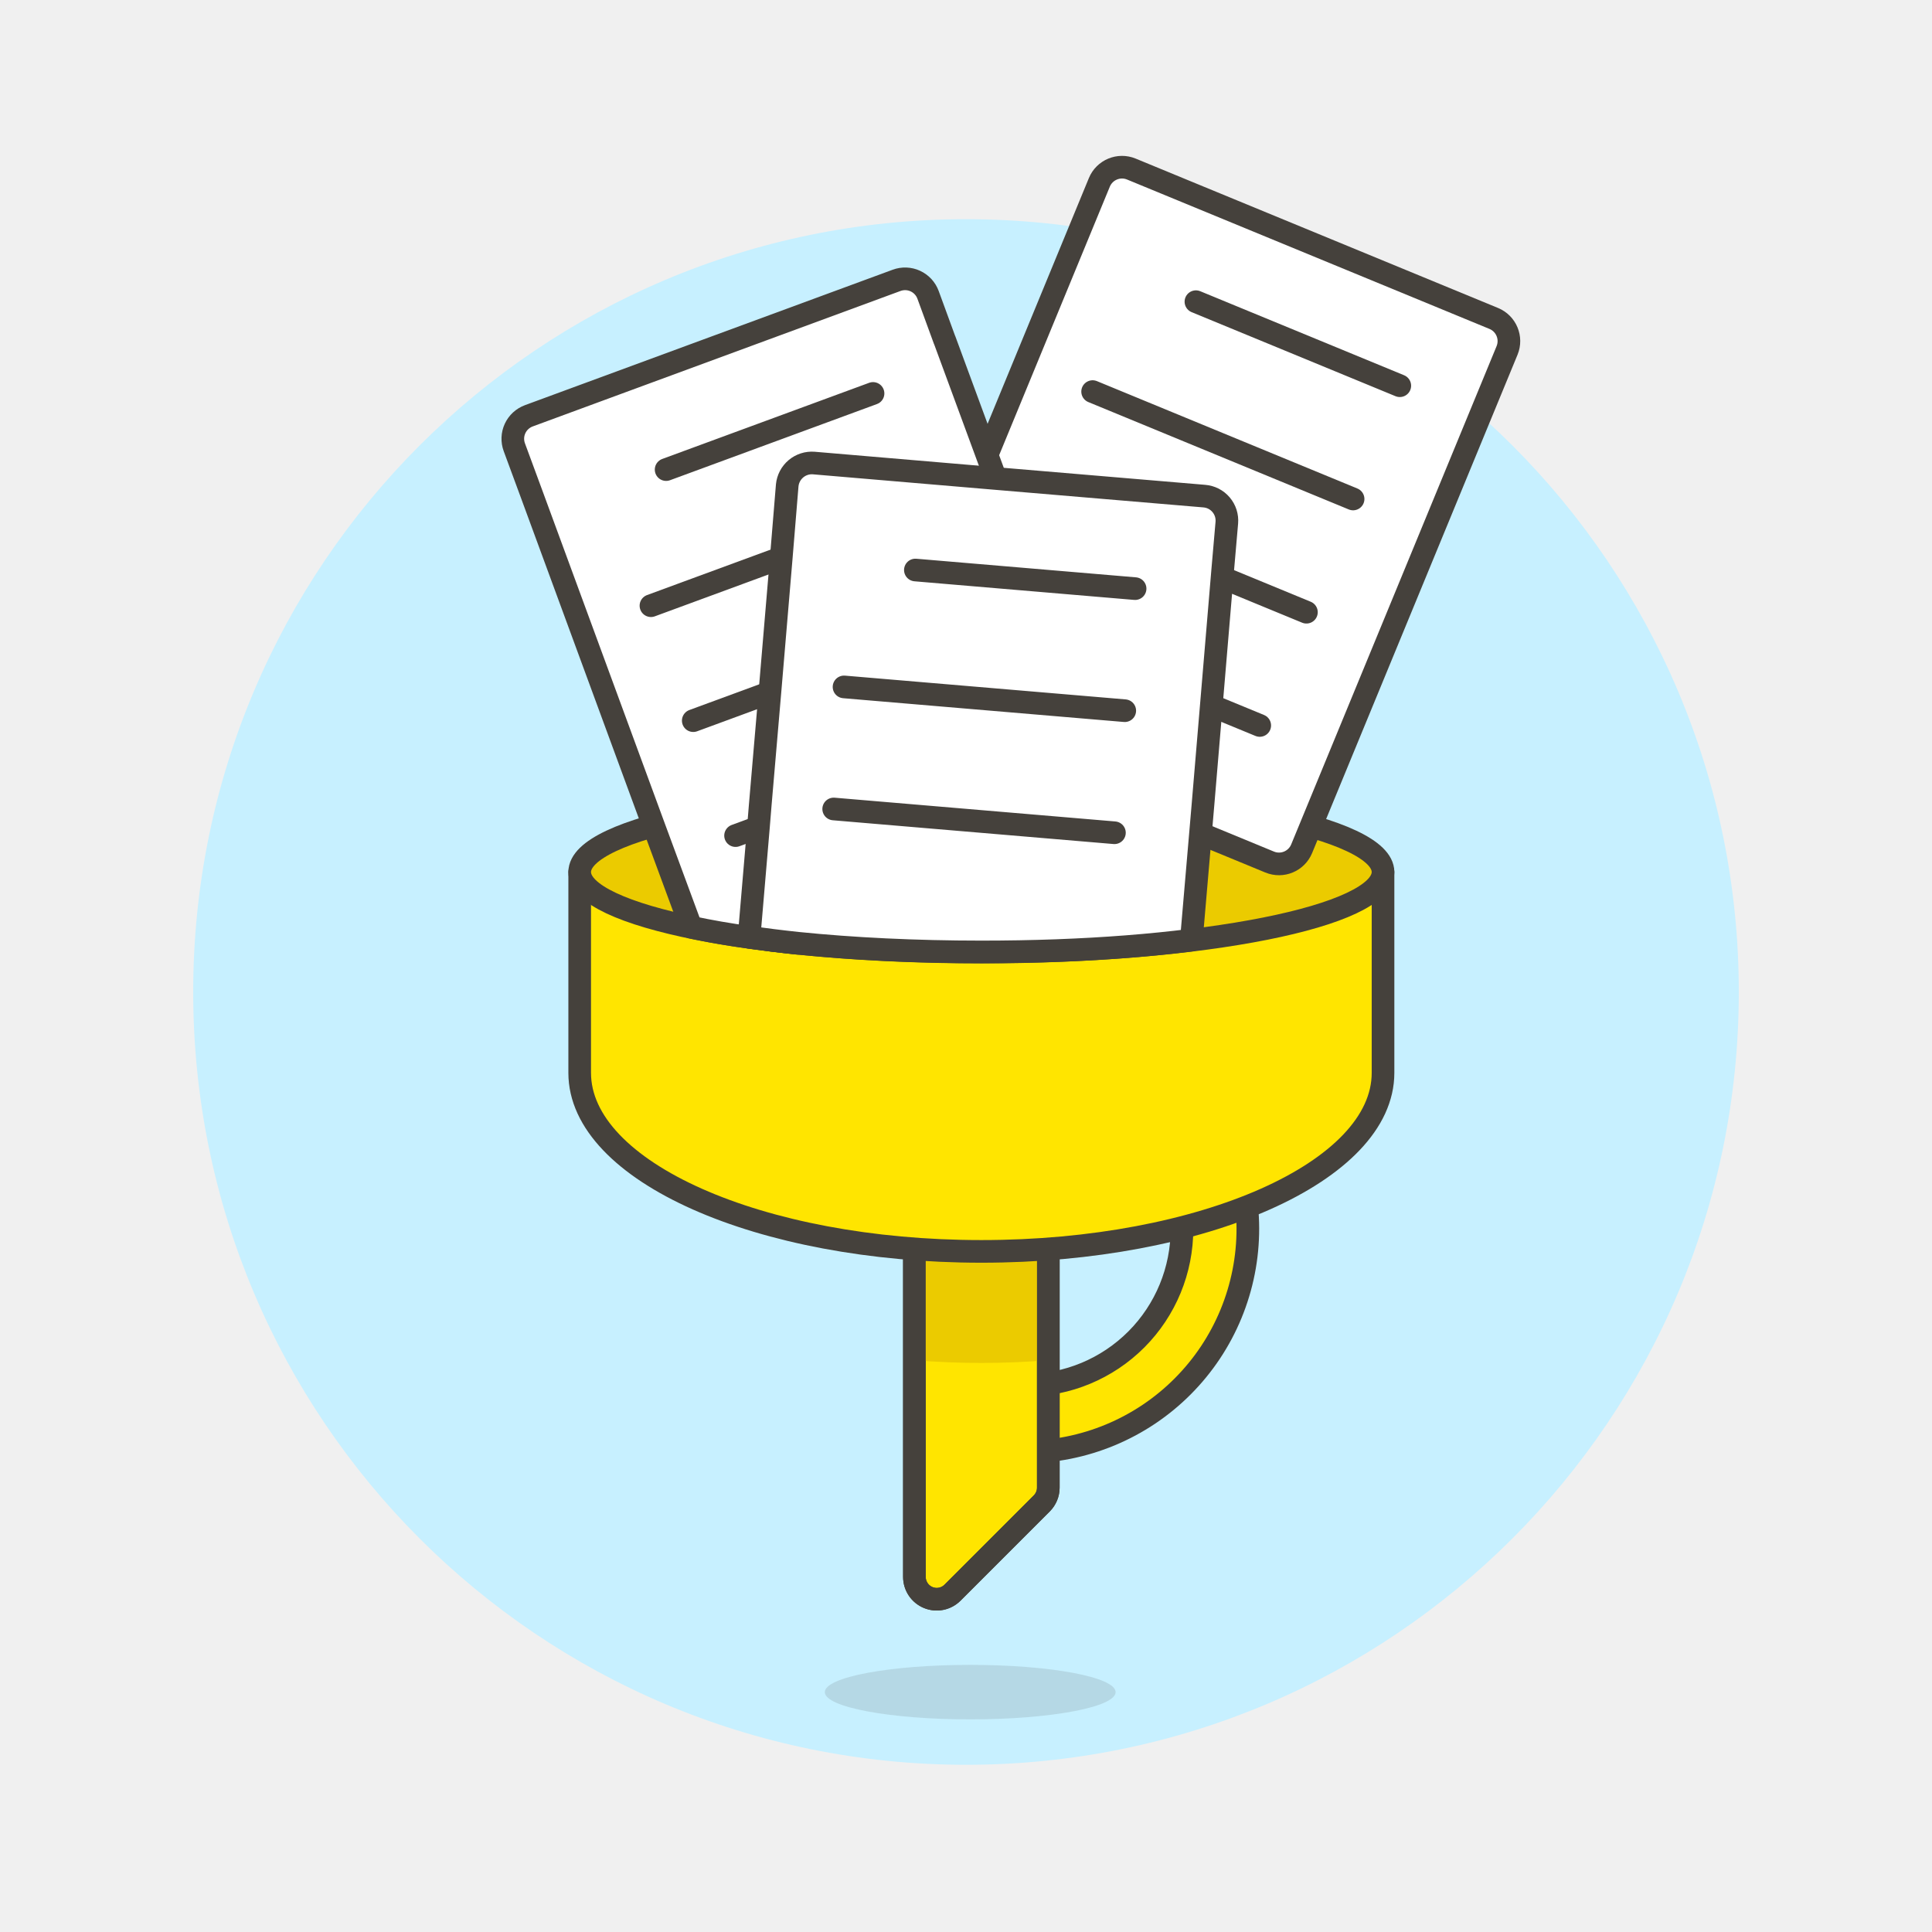
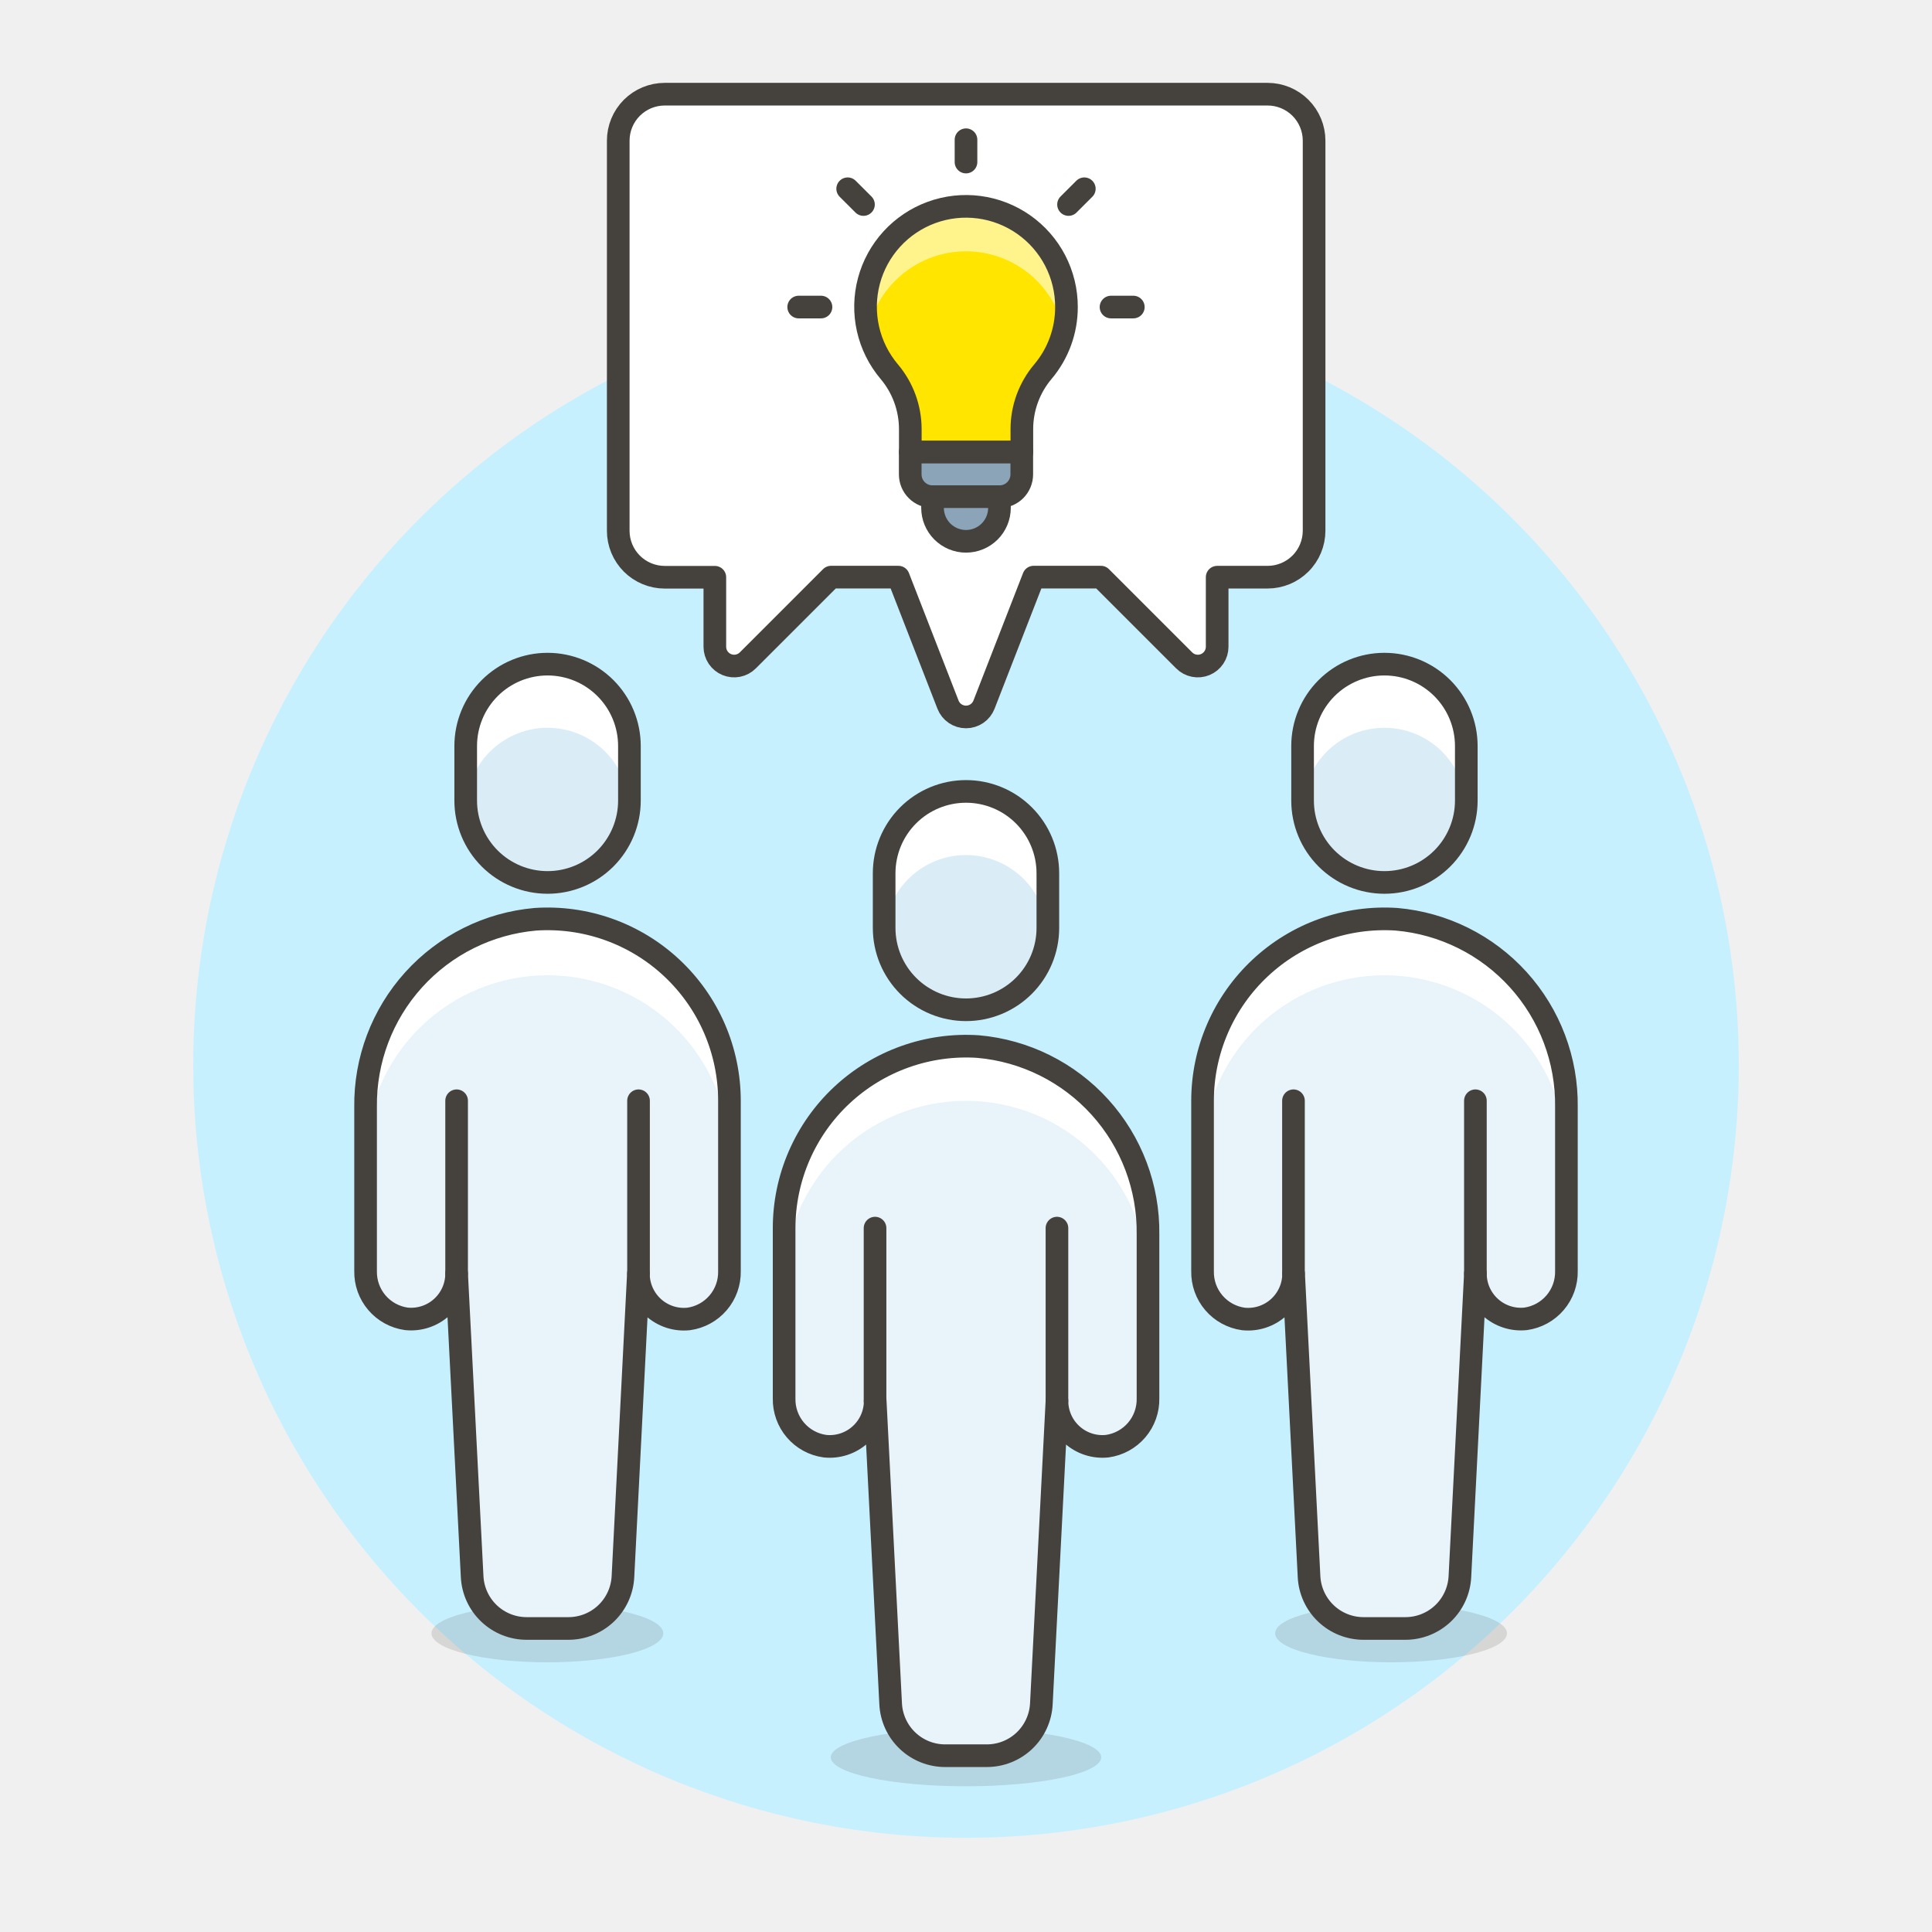
<svg xmlns="http://www.w3.org/2000/svg" width="128" height="128" viewBox="0 0 128 128" fill="none">
-   <path d="M64 116.922C92.277 116.922 115.2 93.999 115.2 65.722C115.2 37.445 92.277 14.522 64 14.522C35.723 14.522 12.8 37.445 12.8 65.722C12.8 93.999 35.723 116.922 64 116.922Z" fill="#C7F0FF" />
-   <path opacity="0.15" d="M64.279 113.914C69.599 113.914 73.912 113.105 73.912 112.108C73.912 111.11 69.599 110.302 64.279 110.302C58.959 110.302 54.646 111.11 54.646 112.108C54.646 113.105 58.959 113.914 64.279 113.914Z" fill="#525252" />
-   <path d="M70.738 66.898C68.848 66.549 66.908 66.564 65.024 66.944V71.512C65.969 71.229 66.951 71.085 67.937 71.084C70.682 71.078 73.317 72.163 75.261 74.099C77.206 76.036 78.302 78.666 78.308 81.411C78.314 84.155 77.229 86.79 75.292 88.735C73.355 90.68 70.725 91.775 67.981 91.781C66.98 91.784 65.983 91.639 65.024 91.352V95.921C66.93 96.296 68.89 96.293 70.794 95.911C72.699 95.528 74.509 94.775 76.122 93.693C77.735 92.611 79.119 91.222 80.195 89.606C81.271 87.989 82.019 86.176 82.394 84.271C82.77 82.365 82.766 80.404 82.384 78.5C82.002 76.596 81.249 74.786 80.167 73.173C79.085 71.56 77.696 70.176 76.079 69.1C74.463 68.023 72.65 67.276 70.744 66.9L70.738 66.898Z" fill="#FFE500" stroke="#45413C" stroke-width="1.5" stroke-linecap="round" stroke-linejoin="round" />
-   <path d="M69.453 98.56C69.453 98.952 69.297 99.328 69.02 99.606L63.107 105.519C62.9 105.726 62.636 105.867 62.349 105.924C62.062 105.981 61.765 105.952 61.495 105.84C61.225 105.728 60.994 105.539 60.831 105.295C60.669 105.052 60.582 104.766 60.582 104.474V81.434H69.453V98.56Z" fill="#FFE500" stroke="#45413C" stroke-width="1.5" stroke-linecap="round" stroke-linejoin="round" />
-   <path d="M60.582 81.43V90.122C62.028 90.231 63.503 90.3 65.018 90.3C66.532 90.3 68.008 90.231 69.453 90.122V81.43H60.582Z" fill="#EBCB00" />
-   <path d="M69.453 98.56C69.453 98.952 69.297 99.328 69.02 99.606L63.107 105.519C62.9 105.726 62.636 105.867 62.349 105.924C62.062 105.981 61.765 105.952 61.495 105.84C61.225 105.728 60.994 105.539 60.831 105.295C60.669 105.052 60.582 104.766 60.582 104.474V81.434H69.453V98.56Z" stroke="#45413C" stroke-width="1.5" stroke-linecap="round" stroke-linejoin="round" />
-   <path d="M38.406 57.775V71.081C38.406 77.609 50.321 82.908 65.018 82.908C79.715 82.908 91.629 77.613 91.629 71.081V57.775H38.406Z" fill="#FFE500" stroke="#45413C" stroke-width="1.5" stroke-linecap="round" stroke-linejoin="round" />
-   <path d="M65.018 63.077C79.715 63.077 91.629 60.703 91.629 57.775C91.629 54.847 79.715 52.474 65.018 52.474C50.321 52.474 38.406 54.847 38.406 57.775C38.406 60.703 50.321 63.077 65.018 63.077Z" fill="#EBCB00" stroke="#45413C" stroke-width="1.5" stroke-linecap="round" stroke-linejoin="round" />
-   <path d="M72.835 12.082L59.227 45.097C58.885 45.926 59.28 46.874 60.108 47.216L84.118 57.113C84.947 57.455 85.896 57.06 86.238 56.231L99.847 23.217C100.188 22.388 99.793 21.439 98.965 21.098L74.954 11.2C74.126 10.859 73.177 11.254 72.835 12.082Z" fill="white" />
-   <path d="M72.835 12.082L59.227 45.097C58.885 45.926 59.28 46.874 60.108 47.216L84.118 57.113C84.947 57.455 85.896 57.06 86.238 56.231L99.847 23.217C100.188 22.388 99.793 21.439 98.965 21.098L74.954 11.2C74.126 10.859 73.177 11.254 72.835 12.082Z" stroke="#45413C" stroke-width="1.5" stroke-linecap="round" stroke-linejoin="round" />
-   <path d="M66.203 40.951L83.461 48.064M79.233 19.987L92.74 25.555L79.233 19.987ZM72.389 25.944L89.646 33.059L72.389 25.944ZM69.297 33.448L86.554 40.561L69.297 33.448Z" stroke="#45413C" stroke-width="1.5" stroke-linecap="round" stroke-linejoin="round" />
-   <path d="M72.972 55.09C72.942 55.105 72.897 55.121 72.868 55.135L54.948 61.714H54.932L52.847 62.497C51.725 62.378 50.646 62.241 49.626 62.098C48.338 61.925 47.057 61.703 45.786 61.432L43.301 54.706L35.2 32.677L34.076 29.632C34.002 29.432 33.968 29.22 33.976 29.006C33.984 28.793 34.035 28.584 34.124 28.39C34.213 28.197 34.34 28.023 34.497 27.878C34.653 27.734 34.837 27.622 35.037 27.548L59.401 18.574C59.601 18.5 59.814 18.466 60.027 18.474C60.24 18.482 60.449 18.532 60.643 18.622C60.837 18.711 61.011 18.838 61.156 18.994C61.3 19.151 61.413 19.335 61.486 19.535L62.579 22.522L62.594 22.551L65.965 31.702L67.2 35.072L68.443 38.413V38.428L71.533 46.825L73.728 52.769L73.832 53.051C73.969 53.437 73.957 53.86 73.798 54.238C73.639 54.615 73.344 54.919 72.972 55.09V55.09Z" fill="white" />
-   <path d="M48.733 55.361L66.25 48.914M72.972 55.09C72.942 55.105 72.897 55.121 72.868 55.135L54.948 61.714H54.932L52.847 62.497C51.725 62.378 50.646 62.241 49.626 62.098C48.338 61.925 47.057 61.703 45.786 61.432L43.301 54.706L35.2 32.677L34.076 29.632C34.002 29.432 33.968 29.22 33.976 29.006C33.984 28.793 34.035 28.584 34.124 28.39C34.213 28.197 34.34 28.023 34.497 27.878C34.653 27.734 34.837 27.622 35.037 27.548L59.401 18.574C59.601 18.5 59.814 18.466 60.027 18.474C60.24 18.482 60.449 18.532 60.643 18.622C60.837 18.711 61.011 18.838 61.156 18.994C61.3 19.151 61.413 19.335 61.486 19.535L62.579 22.522L62.594 22.551L65.965 31.702L67.2 35.072L68.443 38.413V38.428L71.533 46.825L73.728 52.769L73.832 53.051C73.969 53.437 73.957 53.86 73.798 54.238C73.639 54.615 73.344 54.919 72.972 55.09V55.09ZM44.132 31.112L57.841 26.066L44.132 31.112ZM43.127 40.129L60.644 33.682L43.127 40.129ZM45.93 47.745L63.447 41.298L45.93 47.745Z" stroke="#45413C" stroke-width="1.5" stroke-linecap="round" stroke-linejoin="round" />
-   <path d="M81.28 34.629L81 37.852L79.698 53.34L78.93 62.285C76.224 62.625 73.208 62.862 69.985 62.98C68.373 63.039 66.717 63.068 65.018 63.068C60.627 63.068 56.488 62.862 52.85 62.492C51.727 62.373 50.648 62.236 49.628 62.093L50.249 54.789L50.367 53.34L51.007 45.875L51.761 36.946L51.889 35.393L52.155 32.155C52.197 31.728 52.404 31.334 52.733 31.057C53.062 30.781 53.485 30.644 53.914 30.677L65.962 31.701L79.786 32.869C80 32.886 80.209 32.945 80.4 33.042C80.591 33.14 80.76 33.275 80.899 33.438C81.038 33.602 81.143 33.791 81.209 33.996C81.274 34.2 81.298 34.415 81.28 34.629V34.629Z" fill="white" />
-   <path d="M55.234 53.597L73.834 55.172M81.28 34.629L81 37.852L79.698 53.34L78.93 62.285C76.224 62.625 73.208 62.862 69.985 62.98C68.373 63.039 66.717 63.068 65.018 63.068C60.627 63.068 56.488 62.862 52.85 62.492C51.727 62.373 50.648 62.236 49.628 62.093L50.249 54.789L50.367 53.34L51.007 45.875L51.761 36.946L51.889 35.393L52.155 32.155C52.197 31.728 52.404 31.334 52.733 31.057C53.062 30.781 53.485 30.644 53.914 30.677L65.962 31.701L79.786 32.869C80 32.886 80.209 32.945 80.4 33.042C80.591 33.14 80.76 33.275 80.899 33.438C81.038 33.602 81.143 33.791 81.209 33.996C81.274 34.2 81.298 34.415 81.28 34.629V34.629ZM60.646 37.765L75.203 38.998L60.646 37.765ZM55.919 45.51L74.518 47.085L55.919 45.51Z" stroke="#45413C" stroke-width="1.5" stroke-linecap="round" stroke-linejoin="round" />
+   <path d="M12.8 70.56C12.8 84.139 18.194 97.162 27.796 106.764C37.398 116.366 50.421 121.76 64 121.76C77.579 121.76 90.602 116.366 100.204 106.764C109.806 97.162 115.2 84.139 115.2 70.56C115.2 56.981 109.806 43.958 100.204 34.356C90.602 24.754 77.579 19.36 64 19.36C50.421 19.36 37.398 24.754 27.796 34.356C18.194 43.958 12.8 56.981 12.8 70.56Z" fill="#C7F0FF" />
+   <path opacity="0.15" d="M28.586 108.212C28.586 108.722 29.395 109.21 30.836 109.57C32.276 109.93 34.229 110.132 36.266 110.132C38.303 110.132 40.257 109.93 41.697 109.57C43.137 109.21 43.946 108.722 43.946 108.212C43.946 107.703 43.137 107.215 41.697 106.855C40.257 106.495 38.303 106.292 36.266 106.292C34.229 106.292 32.276 106.495 30.836 106.855C29.395 107.215 28.586 107.703 28.586 108.212Z" fill="#45413C" />
+   <path opacity="0.15" d="M84.48 108.212C84.48 108.722 85.289 109.21 86.729 109.57C88.17 109.93 90.123 110.132 92.16 110.132C94.197 110.132 96.15 109.93 97.591 109.57C99.031 109.21 99.84 108.722 99.84 108.212C99.84 107.703 99.031 107.215 97.591 106.855C96.15 106.495 94.197 106.292 92.16 106.292C90.123 106.292 88.17 106.495 86.729 106.855C85.289 107.215 84.48 107.703 84.48 108.212Z" fill="#45413C" />
+   <path opacity="0.15" d="M55.04 116.426C55.04 116.936 55.984 117.424 57.664 117.784C59.345 118.144 61.624 118.346 64 118.346C66.376 118.346 68.655 118.144 70.336 117.784C72.016 117.424 72.96 116.936 72.96 116.426C72.96 115.917 72.016 115.429 70.336 115.069C68.655 114.709 66.376 114.506 64 114.506C61.624 114.506 59.345 114.709 57.664 115.069C55.984 115.429 55.04 115.917 55.04 116.426Z" fill="#45413C" />
+   <path d="M58.577 61.477C58.577 62.189 58.717 62.895 58.989 63.553C59.262 64.21 59.661 64.808 60.165 65.312C60.669 65.816 61.267 66.215 61.925 66.488C62.583 66.76 63.288 66.9 64 66.9C64.712 66.9 65.417 66.76 66.075 66.488C66.733 66.215 67.331 65.816 67.835 65.312C68.338 64.808 68.738 64.21 69.01 63.553C69.283 62.895 69.423 62.189 69.423 61.477V57.856C69.423 56.418 68.852 55.038 67.835 54.021C66.818 53.004 65.438 52.433 64 52.433C62.562 52.433 61.182 53.004 60.165 54.021C59.148 55.038 58.577 56.418 58.577 57.856V61.477Z" fill="#DAEDF7" />
+   <path d="M64 52.438C62.562 52.438 61.184 53.008 60.167 54.024C59.15 55.04 58.578 56.419 58.577 57.856V61.472C58.577 61.576 58.601 61.672 58.606 61.774C58.677 60.391 59.276 59.089 60.279 58.135C61.283 57.181 62.615 56.649 63.999 56.649C65.384 56.649 66.716 57.181 67.719 58.135C68.723 59.089 69.322 60.391 69.393 61.774C69.399 61.672 69.423 61.576 69.423 61.472V57.856C69.422 56.419 68.85 55.04 67.833 54.024C66.816 53.008 65.438 52.438 64 52.438Z" fill="white" />
+   <path d="M58.577 61.477C58.577 62.189 58.717 62.895 58.989 63.553C59.262 64.21 59.661 64.808 60.165 65.312C60.669 65.816 61.267 66.215 61.925 66.488C62.583 66.76 63.288 66.9 64 66.9C64.712 66.9 65.417 66.76 66.075 66.488C66.733 66.215 67.331 65.816 67.835 65.312C68.338 64.808 68.738 64.21 69.01 63.553C69.283 62.895 69.423 62.189 69.423 61.477V57.856C69.423 56.418 68.852 55.038 67.835 54.021C66.818 53.004 65.438 52.433 64 52.433C62.562 52.433 61.182 53.004 60.165 54.021C59.148 55.038 58.577 56.418 58.577 57.856V61.477Z" stroke="#45413C" stroke-width="1.5" stroke-linecap="round" stroke-linejoin="round" />
+   <path d="M70.026 92.816C70.026 93.238 70.115 93.656 70.286 94.041C70.458 94.427 70.709 94.773 71.023 95.055C71.337 95.338 71.706 95.552 72.108 95.682C72.51 95.813 72.934 95.857 73.354 95.813C74.115 95.708 74.811 95.327 75.309 94.743C75.808 94.159 76.074 93.412 76.058 92.644V81.778C76.098 78.668 74.96 75.657 72.874 73.35C70.787 71.043 67.905 69.609 64.806 69.338C63.159 69.228 61.507 69.458 59.952 70.013C58.397 70.568 56.973 71.436 55.768 72.564C54.562 73.692 53.602 75.056 52.945 76.571C52.288 78.085 51.95 79.719 51.95 81.37V92.648C51.934 93.415 52.202 94.162 52.7 94.746C53.199 95.329 53.895 95.709 54.656 95.813C55.076 95.857 55.501 95.813 55.902 95.682C56.304 95.552 56.674 95.338 56.987 95.055C57.301 94.773 57.552 94.427 57.724 94.041C57.895 93.656 57.984 93.238 57.984 92.816L59.008 112.888C59.055 113.814 59.456 114.687 60.128 115.325C60.8 115.964 61.692 116.32 62.619 116.32H65.391C66.317 116.317 67.206 115.96 67.875 115.322C68.545 114.683 68.945 113.812 68.992 112.888L70.026 92.816Z" fill="#E8F4FA" />
+   <path d="M64.802 69.338C63.155 69.228 61.503 69.458 59.948 70.013C58.394 70.568 56.969 71.436 55.764 72.564C54.559 73.692 53.598 75.056 52.941 76.571C52.284 78.085 51.946 79.719 51.946 81.37V84.986C51.946 81.789 53.216 78.723 55.477 76.462C57.737 74.202 60.803 72.932 64 72.932C67.197 72.932 70.263 74.202 72.523 76.462C74.784 78.723 76.054 81.789 76.054 84.986V81.786C76.096 78.674 74.959 75.661 72.872 73.353C70.786 71.044 67.903 69.609 64.802 69.338Z" fill="white" />
+   <path d="M57.974 81.366V92.815" stroke="#45413C" stroke-width="1.5" stroke-linecap="round" stroke-linejoin="round" />
+   <path d="M70.026 81.366V92.815" stroke="#45413C" stroke-width="1.5" stroke-linecap="round" stroke-linejoin="round" />
+   <path d="M70.026 92.816C70.026 93.238 70.115 93.656 70.286 94.041C70.458 94.427 70.709 94.773 71.023 95.055C71.337 95.338 71.706 95.552 72.108 95.682C72.51 95.813 72.934 95.857 73.354 95.813C74.115 95.708 74.811 95.327 75.309 94.743C75.808 94.159 76.074 93.412 76.058 92.644V81.778C76.098 78.668 74.96 75.657 72.874 73.35C70.787 71.043 67.905 69.609 64.806 69.338C63.159 69.228 61.507 69.458 59.952 70.013C58.397 70.568 56.973 71.436 55.768 72.564C54.562 73.692 53.602 75.056 52.945 76.571C52.288 78.085 51.95 79.719 51.95 81.37V92.648C51.934 93.415 52.202 94.162 52.7 94.746C53.199 95.329 53.895 95.709 54.656 95.813C55.076 95.857 55.501 95.813 55.902 95.682C56.304 95.552 56.674 95.338 56.987 95.055C57.301 94.773 57.552 94.427 57.724 94.041C57.895 93.656 57.984 93.238 57.984 92.816L59.008 112.888C59.055 113.814 59.456 114.687 60.128 115.325C60.8 115.964 61.692 116.32 62.619 116.32H65.391C66.317 116.317 67.206 115.96 67.875 115.322C68.545 114.683 68.945 113.812 68.992 112.888L70.026 92.816Z" stroke="#45413C" stroke-width="1.5" stroke-linecap="round" stroke-linejoin="round" />
+   <path d="M86.299 53.041C86.299 54.479 86.87 55.858 87.887 56.876C88.904 57.893 90.284 58.464 91.722 58.464C93.161 58.464 94.54 57.893 95.557 56.876C96.574 55.858 97.146 54.479 97.146 53.041V49.425C97.146 47.986 96.574 46.607 95.557 45.59C94.54 44.573 93.161 44.001 91.722 44.001C90.284 44.001 88.904 44.573 87.887 45.59C86.87 46.607 86.299 47.986 86.299 49.425V53.041Z" fill="#DAEDF7" />
+   <path d="M91.722 44C90.284 44 88.904 44.572 87.887 45.589C86.87 46.607 86.299 47.986 86.299 49.425V53.041C86.299 53.144 86.323 53.24 86.328 53.341C86.399 51.959 86.998 50.656 88.002 49.702C89.005 48.748 90.337 48.217 91.722 48.217C93.106 48.217 94.438 48.748 95.441 49.702C96.445 50.656 97.044 51.959 97.115 53.341C97.121 53.24 97.146 53.144 97.146 53.041V49.425C97.146 47.986 96.574 46.607 95.557 45.589C94.54 44.572 93.161 44 91.722 44Z" fill="white" />
+   <path d="M86.299 53.041C86.299 54.479 86.87 55.858 87.887 56.876C88.904 57.893 90.284 58.464 91.722 58.464C93.161 58.464 94.54 57.893 95.557 56.876C96.574 55.858 97.146 54.479 97.146 53.041V49.425C97.146 47.986 96.574 46.607 95.557 45.59C94.54 44.573 93.161 44.001 91.722 44.001C90.284 44.001 88.904 44.573 87.887 45.59C86.87 46.607 86.299 47.986 86.299 49.425V53.041Z" stroke="#45413C" stroke-width="1.5" stroke-linecap="round" stroke-linejoin="round" />
+   <path d="M97.749 84.379C97.749 84.801 97.837 85.219 98.009 85.605C98.181 85.99 98.432 86.336 98.745 86.618C99.059 86.901 99.429 87.115 99.83 87.245C100.232 87.376 100.656 87.421 101.076 87.377C101.837 87.271 102.532 86.891 103.031 86.306C103.529 85.722 103.795 84.975 103.779 84.207V73.344C103.819 70.234 102.682 67.223 100.596 64.915C98.509 62.608 95.627 61.175 92.529 60.904C90.881 60.794 89.229 61.023 87.674 61.578C86.119 62.133 84.695 63.002 83.49 64.13C82.284 65.258 81.323 66.622 80.667 68.136C80.01 69.651 79.672 71.285 79.672 72.936V84.215C79.656 84.983 79.922 85.73 80.421 86.314C80.919 86.898 81.615 87.279 82.376 87.384C82.796 87.428 83.22 87.383 83.622 87.253C84.023 87.122 84.393 86.909 84.707 86.626C85.02 86.343 85.271 85.998 85.443 85.612C85.615 85.226 85.704 84.809 85.704 84.387L86.728 104.46C86.775 105.385 87.176 106.257 87.848 106.896C88.52 107.534 89.412 107.89 90.339 107.89H93.111C94.038 107.89 94.93 107.534 95.602 106.896C96.274 106.257 96.675 105.385 96.722 104.46L97.749 84.379Z" fill="#E8F4FA" />
+   <path d="M92.525 60.901C90.877 60.791 89.225 61.021 87.67 61.576C86.115 62.131 84.691 62.999 83.486 64.127C82.28 65.255 81.32 66.619 80.663 68.134C80.006 69.649 79.668 71.282 79.668 72.933V76.544C79.701 73.369 80.986 70.335 83.242 68.101C85.499 65.867 88.546 64.614 91.722 64.614C94.897 64.614 97.944 65.867 100.201 68.101C102.458 70.335 103.742 73.369 103.775 76.544V73.344C103.816 70.233 102.679 67.222 100.592 64.914C98.506 62.606 95.624 61.173 92.525 60.901Z" fill="white" />
+   <path d="M85.696 72.928V84.379" stroke="#45413C" stroke-width="1.5" stroke-linecap="round" stroke-linejoin="round" />
+   <path d="M97.749 72.928V84.379" stroke="#45413C" stroke-width="1.5" stroke-linecap="round" stroke-linejoin="round" />
+   <path d="M97.749 84.379C97.749 84.801 97.837 85.219 98.009 85.605C98.181 85.99 98.432 86.336 98.745 86.618C99.059 86.901 99.429 87.115 99.83 87.245C100.232 87.376 100.656 87.421 101.076 87.377C101.837 87.271 102.532 86.891 103.031 86.306C103.529 85.722 103.795 84.975 103.779 84.207V73.344C103.819 70.234 102.682 67.223 100.596 64.915C98.509 62.608 95.627 61.175 92.529 60.904C90.881 60.794 89.229 61.023 87.674 61.578C86.119 62.133 84.695 63.002 83.49 64.13C82.284 65.258 81.323 66.622 80.667 68.136C80.01 69.651 79.672 71.285 79.672 72.936V84.215C79.656 84.983 79.922 85.73 80.421 86.314C80.919 86.898 81.615 87.279 82.376 87.384C82.796 87.428 83.22 87.383 83.622 87.253C84.023 87.122 84.393 86.909 84.707 86.626C85.02 86.343 85.271 85.998 85.443 85.612C85.615 85.226 85.704 84.809 85.704 84.387L86.728 104.46C86.775 105.385 87.176 106.257 87.848 106.896C88.52 107.534 89.412 107.89 90.339 107.89H93.111C94.038 107.89 94.93 107.534 95.602 106.896C96.274 106.257 96.675 105.385 96.722 104.46L97.749 84.379Z" stroke="#45413C" stroke-width="1.5" stroke-linecap="round" stroke-linejoin="round" />
+   <path d="M41.701 53.041C41.701 54.479 41.13 55.858 40.113 56.876C39.096 57.893 37.716 58.464 36.278 58.464C34.839 58.464 33.46 57.893 32.443 56.876C31.426 55.858 30.854 54.479 30.854 53.041V49.425C30.854 47.986 31.426 46.607 32.443 45.59C33.46 44.573 34.839 44.001 36.278 44.001C37.716 44.001 39.096 44.573 40.113 45.59C41.13 46.607 41.701 47.986 41.701 49.425V53.041Z" fill="#DAEDF7" />
+   <path d="M36.278 44C37.716 44 39.096 44.572 40.113 45.589C41.13 46.607 41.701 47.986 41.701 49.425V53.041C41.701 53.144 41.677 53.24 41.672 53.341C41.601 51.959 41.002 50.656 39.998 49.702C38.995 48.748 37.663 48.217 36.278 48.217C34.894 48.217 33.562 48.748 32.559 49.702C31.555 50.656 30.956 51.959 30.885 53.341C30.879 53.24 30.854 53.144 30.854 53.041V49.425C30.854 47.986 31.426 46.607 32.443 45.589C33.46 44.572 34.839 44 36.278 44Z" fill="white" />
+   <path d="M41.701 53.041C41.701 54.479 41.13 55.858 40.113 56.876C39.096 57.893 37.716 58.464 36.278 58.464C34.839 58.464 33.46 57.893 32.443 56.876C31.426 55.858 30.854 54.479 30.854 53.041V49.425C30.854 47.986 31.426 46.607 32.443 45.59C33.46 44.573 34.839 44.001 36.278 44.001C37.716 44.001 39.096 44.573 40.113 45.59C41.13 46.607 41.701 47.986 41.701 49.425V53.041Z" stroke="#45413C" stroke-width="1.5" stroke-linecap="round" stroke-linejoin="round" />
+   <path d="M30.252 84.379C30.252 84.801 30.163 85.219 29.991 85.605C29.819 85.99 29.568 86.336 29.255 86.618C28.941 86.901 28.571 87.115 28.17 87.245C27.768 87.376 27.343 87.421 26.924 87.377C26.163 87.271 25.468 86.891 24.969 86.306C24.471 85.722 24.205 84.975 24.221 84.207V73.344C24.181 70.234 25.318 67.223 27.404 64.915C29.491 62.608 32.372 61.175 35.471 60.904C37.119 60.794 38.771 61.023 40.326 61.578C41.881 62.133 43.305 63.002 44.51 64.13C45.716 65.258 46.677 66.622 47.333 68.136C47.99 69.651 48.328 71.285 48.328 72.936V84.215C48.344 84.983 48.078 85.73 47.579 86.314C47.081 86.898 46.385 87.279 45.624 87.384C45.204 87.428 44.78 87.383 44.378 87.253C43.977 87.122 43.607 86.909 43.293 86.626C42.98 86.343 42.729 85.998 42.557 85.612C42.385 85.226 42.296 84.809 42.296 84.387L41.272 104.46C41.225 105.385 40.824 106.257 40.152 106.896C39.48 107.534 38.588 107.89 37.661 107.89H34.892C33.965 107.89 33.073 107.534 32.401 106.896C31.729 106.257 31.328 105.385 31.281 104.46L30.252 84.379Z" fill="#E8F4FA" />
+   <path d="M35.475 60.901C37.123 60.791 38.775 61.021 40.33 61.576C41.885 62.131 43.309 62.999 44.514 64.127C45.72 65.255 46.681 66.619 47.337 68.134C47.994 69.649 48.332 71.282 48.331 72.933V76.544C48.299 73.369 47.014 70.335 44.758 68.101C42.501 65.867 39.454 64.614 36.278 64.614C33.103 64.614 30.056 65.867 27.799 68.101C25.542 70.335 24.258 73.369 24.225 76.544V73.344C24.184 70.233 25.321 67.222 27.408 64.914C29.494 62.606 32.376 61.173 35.475 60.901Z" fill="white" />
+   <path d="M42.304 72.928V84.379" stroke="#45413C" stroke-width="1.5" stroke-linecap="round" stroke-linejoin="round" />
+   <path d="M30.252 72.928V84.379" stroke="#45413C" stroke-width="1.5" stroke-linecap="round" stroke-linejoin="round" />
+   <path d="M30.252 84.379C30.252 84.801 30.163 85.219 29.991 85.605C29.819 85.99 29.568 86.336 29.255 86.618C28.941 86.901 28.571 87.115 28.17 87.245C27.768 87.376 27.343 87.421 26.924 87.377C26.163 87.271 25.468 86.891 24.969 86.306C24.471 85.722 24.205 84.975 24.221 84.207V73.344C24.181 70.234 25.318 67.223 27.404 64.915C29.491 62.608 32.372 61.175 35.471 60.904C37.119 60.794 38.771 61.023 40.326 61.578C41.881 62.133 43.305 63.002 44.51 64.13C45.716 65.258 46.677 66.622 47.333 68.136C47.99 69.651 48.328 71.285 48.328 72.936V84.215C48.344 84.983 48.078 85.73 47.579 86.314C47.081 86.898 46.385 87.279 45.624 87.384C45.204 87.428 44.78 87.383 44.378 87.253C43.977 87.122 43.607 86.909 43.293 86.626C42.98 86.343 42.729 85.998 42.557 85.612C42.385 85.226 42.296 84.809 42.296 84.387L41.272 104.46C41.225 105.385 40.824 106.257 40.152 106.896C39.48 107.534 38.588 107.89 37.661 107.89H34.892C33.965 107.89 33.073 107.534 32.401 106.896C31.729 106.257 31.328 105.385 31.281 104.46L30.252 84.379Z" stroke="#45413C" stroke-width="1.5" stroke-linecap="round" stroke-linejoin="round" />
+   <path d="M83.981 6.24C84.798 6.24 85.582 6.565 86.159 7.142C86.737 7.72 87.062 8.504 87.062 9.321V35.16C87.061 35.977 86.737 36.761 86.159 37.338C85.581 37.916 84.798 38.24 83.981 38.24H80.64V42.848C80.64 43.101 80.565 43.349 80.424 43.559C80.284 43.769 80.084 43.933 79.85 44.03C79.616 44.127 79.359 44.153 79.11 44.103C78.862 44.054 78.634 43.932 78.455 43.753L72.938 38.236H68.48L65.193 46.684C65.1 46.925 64.936 47.131 64.723 47.277C64.51 47.422 64.258 47.5 64 47.5C63.742 47.5 63.49 47.422 63.277 47.277C63.064 47.131 62.901 46.925 62.807 46.684L59.52 38.236H55.062L49.545 43.753C49.366 43.932 49.139 44.053 48.891 44.103C48.643 44.152 48.386 44.127 48.152 44.031C47.918 43.935 47.718 43.771 47.577 43.561C47.437 43.352 47.361 43.105 47.36 42.852V38.244H44.041C43.636 38.244 43.235 38.164 42.861 38.009C42.487 37.855 42.147 37.627 41.861 37.341C41.575 37.054 41.348 36.715 41.193 36.34C41.039 35.966 40.959 35.565 40.96 35.16V9.321C40.96 8.504 41.285 7.72 41.862 7.142C42.44 6.565 43.224 6.24 44.041 6.24H83.981Z" fill="white" stroke="#45413C" stroke-width="1.5" stroke-linecap="round" stroke-linejoin="round" />
+   <path d="M70.656 20.343C70.659 19.271 70.402 18.215 69.909 17.263C69.415 16.312 68.7 15.494 67.822 14.878C66.945 14.263 65.932 13.868 64.869 13.728C63.807 13.588 62.726 13.707 61.719 14.074C60.712 14.442 59.809 15.046 59.086 15.838C58.363 16.629 57.842 17.583 57.567 18.619C57.292 19.655 57.271 20.741 57.506 21.787C57.741 22.833 58.225 23.806 58.917 24.625C59.816 25.69 60.309 27.039 60.31 28.433V29.952H67.701V28.433C67.7 27.039 68.194 25.69 69.093 24.625C70.105 23.428 70.659 21.91 70.656 20.343Z" fill="#FFE500" />
+   <path d="M64 16.649C65.503 16.65 66.962 17.161 68.137 18.099C69.312 19.036 70.134 20.344 70.469 21.81C70.706 20.831 70.718 19.811 70.503 18.826C70.289 17.842 69.854 16.92 69.231 16.128C68.608 15.336 67.814 14.696 66.908 14.256C66.001 13.816 65.007 13.588 64 13.588C62.993 13.588 61.998 13.816 61.092 14.256C60.186 14.696 59.392 15.336 58.769 16.128C58.146 16.92 57.711 17.842 57.497 18.826C57.282 19.811 57.294 20.831 57.531 21.81C57.866 20.344 58.688 19.036 59.863 18.099C61.038 17.161 62.497 16.65 64 16.649Z" fill="#FFF48C" />
+   <path d="M70.656 20.343C70.659 19.271 70.402 18.215 69.909 17.263C69.415 16.312 68.7 15.494 67.822 14.878C66.945 14.263 65.932 13.868 64.869 13.728C63.807 13.588 62.726 13.707 61.719 14.074C60.712 14.442 59.809 15.046 59.086 15.838C58.363 16.629 57.842 17.583 57.567 18.619C57.292 19.655 57.271 20.741 57.506 21.787C57.741 22.833 58.225 23.806 58.917 24.625C59.816 25.69 60.309 27.039 60.31 28.433V29.952H67.701V28.433C67.7 27.039 68.194 25.69 69.093 24.625C70.105 23.428 70.659 21.91 70.656 20.343V20.343Z" stroke="#45413C" stroke-width="1.5" stroke-linejoin="round" />
+   <path d="M66.217 32.907H61.783C61.391 32.907 61.015 32.752 60.738 32.474C60.46 32.197 60.305 31.821 60.305 31.429V29.952H67.695V31.43C67.695 31.822 67.539 32.198 67.262 32.475C66.985 32.752 66.609 32.907 66.217 32.907Z" fill="#8CA4B8" stroke="#45413C" stroke-width="1.5" stroke-linejoin="round" />
+   <path d="M66.217 33.646C66.217 34.234 65.983 34.798 65.568 35.214C65.152 35.629 64.588 35.863 64 35.863C63.412 35.863 62.848 35.629 62.432 35.214C62.017 34.798 61.783 34.234 61.783 33.646V32.907H66.217V33.646Z" fill="#8CA4B8" stroke="#45413C" stroke-width="1.5" stroke-linejoin="round" />
+   <path d="M64 10.737V9.258" stroke="#45413C" stroke-width="1.5" stroke-linecap="round" stroke-linejoin="round" />
+   <path d="M70.793 13.55L71.839 12.506" stroke="#45413C" stroke-width="1.5" stroke-linecap="round" stroke-linejoin="round" />
+   <path d="M73.608 20.343H75.085" stroke="#45413C" stroke-width="1.5" stroke-linecap="round" stroke-linejoin="round" />
+   <path d="M57.207 13.55L56.161 12.506" stroke="#45413C" stroke-width="1.5" stroke-linecap="round" stroke-linejoin="round" />
+   <path d="M54.392 20.343H52.915" stroke="#45413C" stroke-width="1.5" stroke-linecap="round" stroke-linejoin="round" />
</svg>
